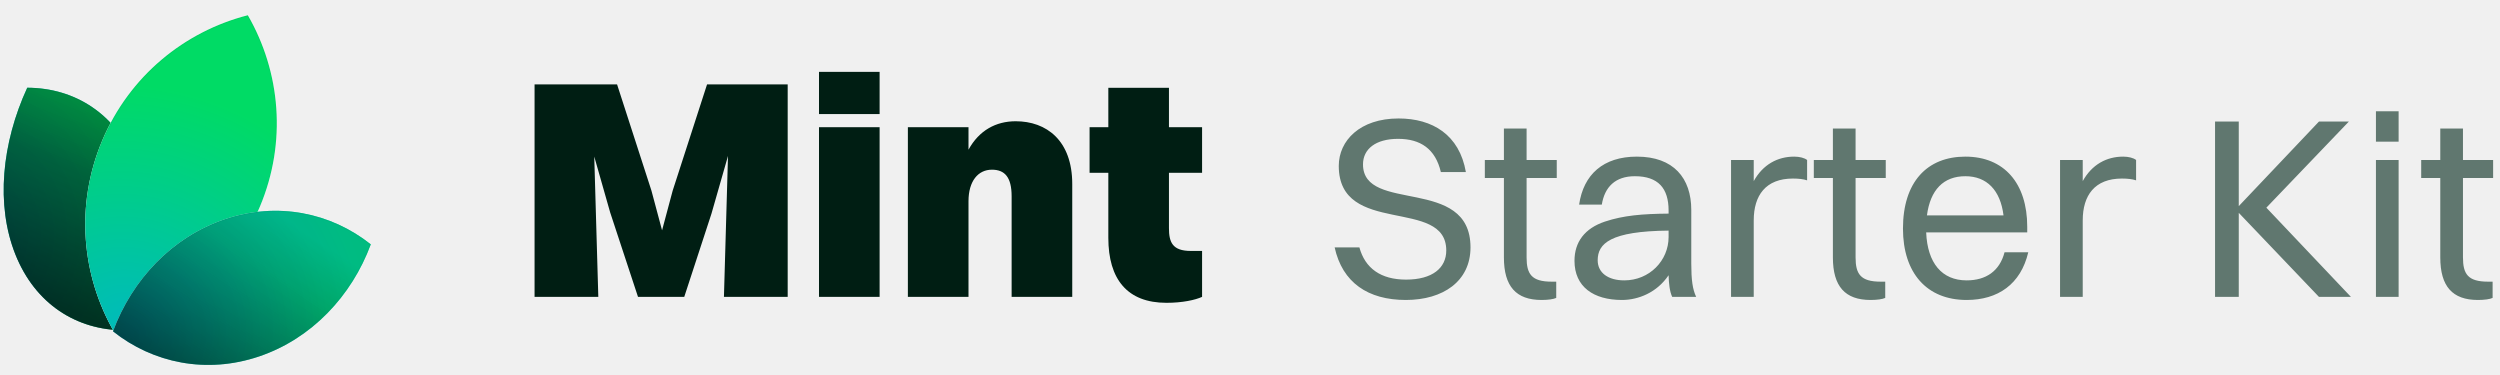
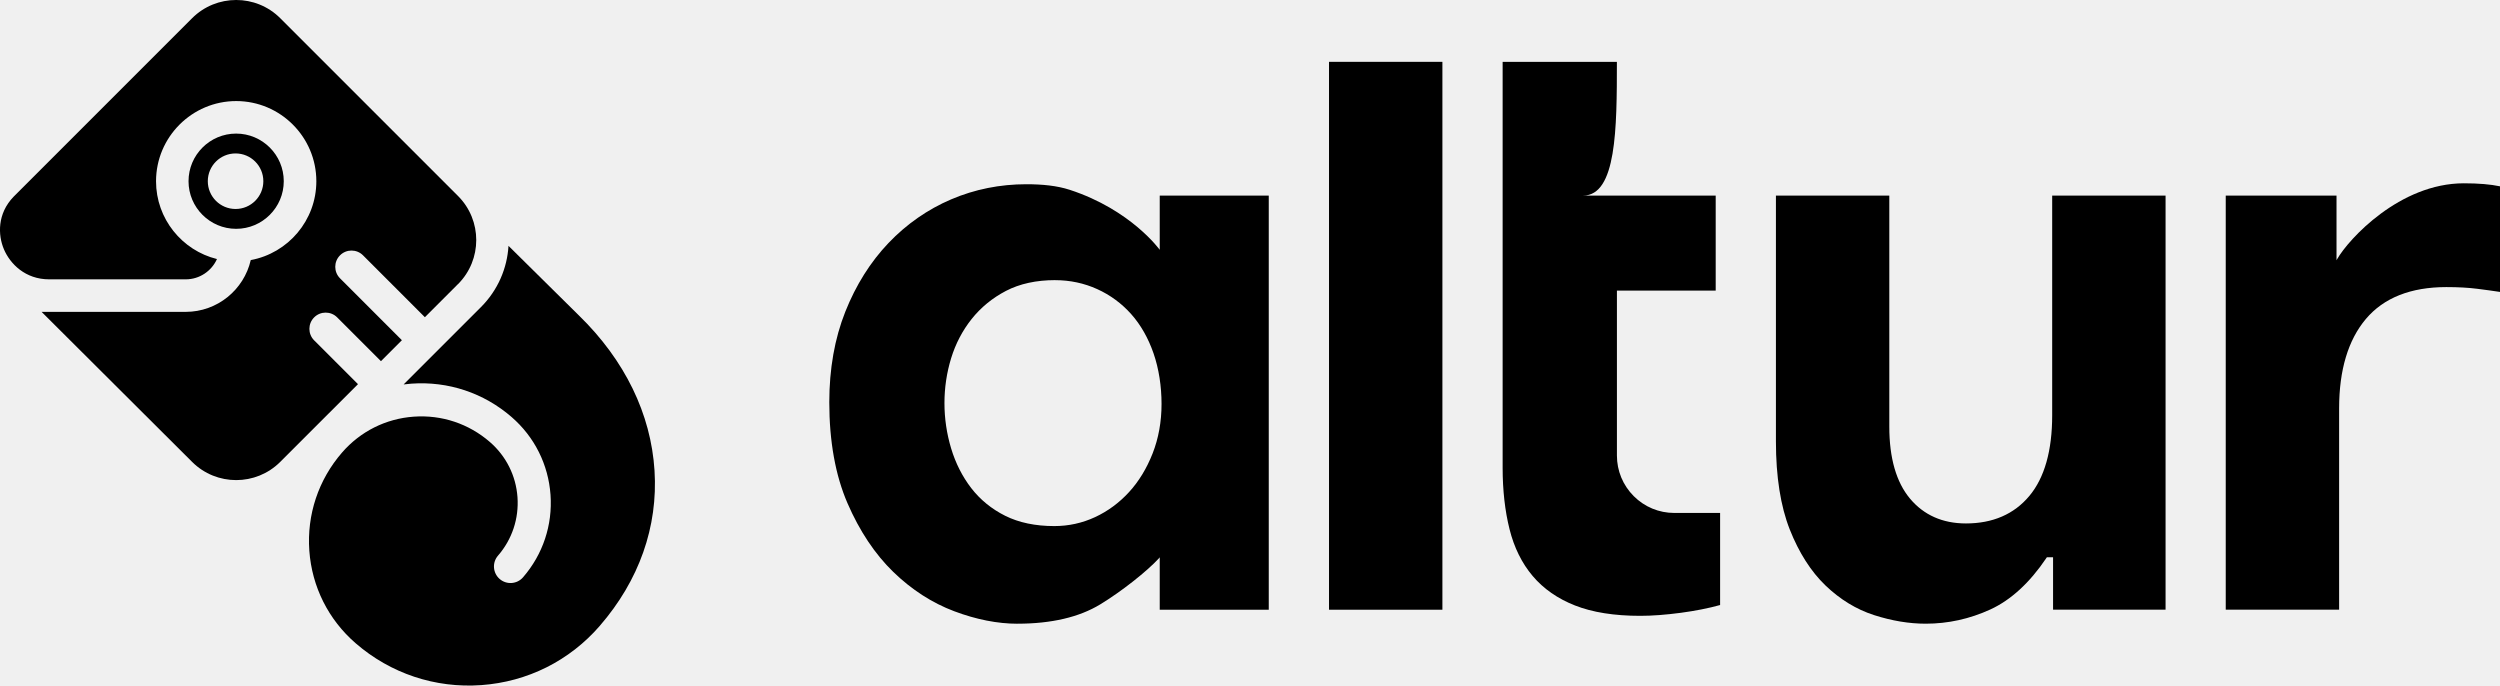
- <svg xmlns="http://www.w3.org/2000/svg" width="160" height="24" viewBox="0 0 160 24" fill="none">
-   <path d="M7.953 21.139C4.896 21.13 2.255 19.458 0.987 16.29C-0.28 13.121 0.109 9.163 1.744 5.615C4.801 5.624 7.442 7.296 8.71 10.465C9.977 13.633 9.588 17.591 7.953 21.139Z" fill="white" />
-   <path d="M7.953 21.139C4.896 21.13 2.255 19.458 0.987 16.29C-0.28 13.121 0.109 9.163 1.744 5.615C4.801 5.624 7.442 7.296 8.71 10.465C9.977 13.633 9.588 17.591 7.953 21.139Z" fill="url(#paint0_radial_115_86)" />
-   <path d="M7.953 21.139C4.896 21.13 2.255 19.458 0.987 16.29C-0.28 13.121 0.109 9.163 1.744 5.615C4.801 5.624 7.442 7.296 8.71 10.465C9.977 13.633 9.588 17.591 7.953 21.139Z" fill="black" fill-opacity="0.5" style="mix-blend-mode:hard-light" />
-   <path d="M7.953 21.139C4.896 21.13 2.255 19.458 0.987 16.29C-0.28 13.121 0.109 9.163 1.744 5.615C4.801 5.624 7.442 7.296 8.71 10.465C9.977 13.633 9.588 17.591 7.953 21.139Z" fill="url(#paint1_linear_115_86)" fill-opacity="0.5" style="mix-blend-mode:hard-light" />
-   <path d="M7.935 21.111C4.897 21.096 2.274 19.431 1.013 16.279C-0.248 13.124 0.136 9.182 1.762 5.643C4.8 5.659 7.423 7.324 8.684 10.476C9.945 13.63 9.561 17.572 7.935 21.111Z" stroke="url(#paint2_linear_115_86)" stroke-opacity="0.05" stroke-width="0.056" />
-   <path d="M7.31 21.257C11.354 20.221 14.884 17.375 16.628 13.236C18.373 9.097 17.945 4.587 15.86 0.976C11.816 2.012 8.287 4.858 6.542 8.998C4.797 13.137 5.225 17.646 7.31 21.257Z" fill="white" />
-   <path d="M7.31 21.257C11.354 20.221 14.884 17.375 16.628 13.236C18.373 9.097 17.945 4.587 15.86 0.976C11.816 2.012 8.287 4.858 6.542 8.998C4.797 13.137 5.225 17.646 7.31 21.257Z" fill="url(#paint3_radial_115_86)" />
-   <path d="M16.602 13.225C14.864 17.349 11.351 20.187 7.324 21.225C5.253 17.624 4.829 13.132 6.568 9.009C8.306 4.885 11.819 2.047 15.846 1.009C17.918 4.61 18.341 9.101 16.602 13.225Z" stroke="url(#paint4_linear_115_86)" stroke-opacity="0.05" stroke-width="0.056" />
-   <path d="M7.234 21.207C9.789 23.237 13.21 23.951 16.577 22.814C19.944 21.677 22.506 18.945 23.73 15.638C21.175 13.608 17.754 12.894 14.387 14.031C11.02 15.168 8.458 17.901 7.234 21.207Z" fill="white" />
-   <path d="M7.234 21.207C9.789 23.237 13.21 23.951 16.577 22.814C19.944 21.677 22.506 18.945 23.73 15.638C21.175 13.608 17.754 12.894 14.387 14.031C11.02 15.168 8.458 17.901 7.234 21.207Z" fill="url(#paint5_radial_115_86)" />
-   <path d="M7.234 21.207C9.789 23.237 13.21 23.951 16.577 22.814C19.944 21.677 22.506 18.945 23.73 15.638C21.175 13.608 17.754 12.894 14.387 14.031C11.02 15.168 8.458 17.901 7.234 21.207Z" fill="black" fill-opacity="0.2" style="mix-blend-mode:hard-light" />
-   <path d="M7.234 21.207C9.789 23.237 13.21 23.951 16.577 22.814C19.944 21.677 22.506 18.945 23.73 15.638C21.175 13.608 17.754 12.894 14.387 14.031C11.02 15.168 8.458 17.901 7.234 21.207Z" fill="url(#paint6_linear_115_86)" fill-opacity="0.5" style="mix-blend-mode:hard-light" />
-   <path d="M16.568 22.787C13.218 23.918 9.814 23.212 7.267 21.198C8.492 17.907 11.044 15.189 14.396 14.058C17.747 12.927 21.15 13.633 23.697 15.648C22.472 18.938 19.92 21.656 16.568 22.787Z" stroke="url(#paint7_linear_115_86)" stroke-opacity="0.05" stroke-width="0.056" />
-   <path d="M34.212 19V5.4H39.492L41.692 12.2L42.372 14.74L43.052 12.2L45.252 5.4H50.412V19H46.332L46.592 9.98L45.532 13.68L43.792 19H40.832L39.052 13.6L38.032 10.02L38.292 19H34.212ZM52.416 7.3V4.6H56.295V7.3H52.416ZM52.416 19V8.14H56.295V19H52.416ZM58.104 19V8.14H61.984V9.58C62.664 8.34 63.744 7.76 65.004 7.76C66.964 7.76 68.624 8.98 68.624 11.78V19H64.744V12.56C64.744 11.34 64.304 10.86 63.484 10.86C62.604 10.86 61.984 11.58 61.984 12.88V19H58.104ZM70.933 15.22V11.06H69.733V8.14H70.933V5.62H74.813V8.14H76.933V11.06H74.813V14.6C74.813 15.5 75.033 16.06 76.213 16.06H76.933V19C76.493 19.2 75.673 19.38 74.653 19.38C72.153 19.38 70.933 17.88 70.933 15.22Z" fill="#001E13" />
-   <path d="M87.232 10.519C87.232 13.687 94.112 11.229 94.112 15.832C94.112 17.994 92.364 19.198 89.971 19.198C87.562 19.198 85.912 18.093 85.417 15.832H87.001C87.364 17.169 88.371 17.895 89.987 17.895C91.671 17.895 92.561 17.152 92.561 16.03C92.561 12.598 85.681 15.155 85.681 10.618C85.681 9.001 87.034 7.582 89.509 7.582C91.671 7.582 93.403 8.621 93.816 11.014H92.215C91.868 9.529 90.912 8.886 89.476 8.886C88.057 8.886 87.232 9.529 87.232 10.519ZM96.25 16.476V11.393H95.029V10.239H96.25V8.226H97.702V10.239H99.632V11.393H97.702V16.476C97.702 17.532 98.015 18.026 99.302 18.026H99.599V19.066C99.434 19.148 99.071 19.198 98.659 19.198C97.025 19.198 96.25 18.323 96.25 16.476ZM102.516 13.093H101.064C101.345 11.162 102.615 10.024 104.76 10.024C107.103 10.024 108.242 11.393 108.242 13.44V16.888C108.242 17.895 108.324 18.521 108.555 19H107.021C106.856 18.654 106.806 18.142 106.79 17.614C106.047 18.72 104.859 19.198 103.803 19.198C101.988 19.198 100.767 18.357 100.767 16.69C100.767 15.486 101.427 14.611 102.714 14.182C103.902 13.786 105.107 13.687 106.79 13.671V13.473C106.79 12.053 106.13 11.278 104.628 11.278C103.374 11.278 102.698 11.971 102.516 13.093ZM102.252 16.657C102.252 17.465 102.929 17.944 103.952 17.944C105.569 17.944 106.79 16.674 106.79 15.172V14.759C103.061 14.793 102.252 15.585 102.252 16.657ZM110.787 19V10.239H112.239V11.591C112.833 10.519 113.774 10.024 114.83 10.024C115.176 10.024 115.49 10.107 115.655 10.239V11.542C115.407 11.46 115.094 11.427 114.747 11.427C112.998 11.427 112.239 12.515 112.239 14.1V19H110.787ZM117.305 16.476V11.393H116.084V10.239H117.305V8.226H118.757V10.239H120.688V11.393H118.757V16.476C118.757 17.532 119.071 18.026 120.358 18.026H120.655V19.066C120.49 19.148 120.127 19.198 119.714 19.198C118.081 19.198 117.305 18.323 117.305 16.476ZM129.809 16.145C129.33 18.192 127.862 19.198 125.865 19.198C123.324 19.198 121.79 17.482 121.79 14.627C121.79 11.658 123.324 10.024 125.783 10.024C128.258 10.024 129.743 11.723 129.743 14.512V14.875H123.275C123.357 16.838 124.281 17.944 125.865 17.944C127.103 17.944 127.977 17.35 128.291 16.145H129.809ZM125.783 11.278C124.38 11.278 123.539 12.152 123.324 13.786H128.225C128.027 12.169 127.152 11.278 125.783 11.278ZM131.843 19V10.239H133.295V11.591C133.889 10.519 134.829 10.024 135.885 10.024C136.232 10.024 136.545 10.107 136.71 10.239V11.542C136.463 11.46 136.149 11.427 135.803 11.427C134.054 11.427 133.295 12.515 133.295 14.1V19H131.843ZM141.763 19V7.78H143.281V13.192L148.413 7.78H150.327L145.047 13.291L150.459 19H148.413L143.281 13.621V19H141.763ZM152.06 9.067V7.12H153.512V9.067H152.06ZM152.06 19V10.239H153.512V19H152.06ZM156.178 16.476V11.393H154.957V10.239H156.178V8.226H157.63V10.239H159.56V11.393H157.63V16.476C157.63 17.532 157.943 18.026 159.23 18.026H159.527V19.066C159.362 19.148 158.999 19.198 158.587 19.198C156.953 19.198 156.178 18.323 156.178 16.476Z" fill="#002719" fill-opacity="0.6" />
-   <defs>
-     <radialGradient id="paint0_radial_115_86" cx="0" cy="0" r="1" gradientUnits="userSpaceOnUse" gradientTransform="translate(-3.00503 15.023) rotate(-10.029) scale(17.9572 17.784)">
-       <stop stop-color="#00B0BB" />
-       <stop offset="1" stop-color="#00DB65" />
-     </radialGradient>
-     <linearGradient id="paint1_linear_115_86" x1="7.39" y1="4.813" x2="1.63" y2="18.689" gradientUnits="userSpaceOnUse">
-       <stop stop-color="#18E299" />
-       <stop offset="1" />
-     </linearGradient>
-     <linearGradient id="paint2_linear_115_86" x1="7.948" y1="8.016" x2="1.761" y2="18.746" gradientUnits="userSpaceOnUse">
-       <stop />
-       <stop offset="1" stop-opacity="0" />
-     </linearGradient>
-     <radialGradient id="paint3_radial_115_86" cx="0" cy="0" r="1" gradientUnits="userSpaceOnUse" gradientTransform="translate(8.11404 20.8822) rotate(-75.7542) scale(21.6246 23.7772)">
-       <stop stop-color="#00BBBB" />
-       <stop offset="0.713" stop-color="#00DB65" />
-     </radialGradient>
-     <linearGradient id="paint4_linear_115_86" x1="7.602" y1="5.871" x2="15.556" y2="16.372" gradientUnits="userSpaceOnUse">
-       <stop />
-       <stop offset="1" stop-opacity="0" />
-     </linearGradient>
-     <radialGradient id="paint5_radial_115_86" cx="0" cy="0" r="1" gradientUnits="userSpaceOnUse" gradientTransform="translate(7.84537 21.5181) rotate(-20.3525) scale(18.5603 17.32)">
-       <stop stop-color="#00B0BB" />
-       <stop offset="1" stop-color="#00DB65" />
-     </radialGradient>
-     <linearGradient id="paint6_linear_115_86" x1="16.808" y1="13.007" x2="10.041" y2="22.994" gradientUnits="userSpaceOnUse">
-       <stop stop-color="#00B1BC" />
-       <stop offset="1" />
-     </linearGradient>
-     <linearGradient id="paint7_linear_115_86" x1="16.808" y1="13.007" x2="14.169" y2="23.841" gradientUnits="userSpaceOnUse">
-       <stop />
-       <stop offset="1" stop-opacity="0" />
-     </linearGradient>
-   </defs>
+ <svg xmlns="http://www.w3.org/2000/svg" id="Layer_1" data-name="Layer 1" viewBox="131.82 72.08 826.4 226.62">
+   <path d="M480.62,164.68c-6.26,0-11.73,1.2-16.25,3.55-4.51,2.35-8.33,5.48-11.37,9.31-3.03,3.81-5.31,8.18-6.78,12.97-1.46,4.77-2.2,9.76-2.2,14.82s.74,10.09,2.2,14.96c1.47,4.88,3.7,9.29,6.63,13.11,2.95,3.83,6.73,6.92,11.25,9.18,4.52,2.26,9.98,3.4,16.24,3.4,4.71,0,9.25-1,13.47-2.96,4.21-1.96,7.99-4.74,11.22-8.27,3.23-3.52,5.86-7.83,7.81-12.81,1.95-4.98,2.94-10.47,2.94-16.32s-.89-11.65-2.64-16.72c-1.76-5.08-4.24-9.44-7.38-12.97-3.14-3.53-6.92-6.32-11.24-8.28-4.32-1.96-9-2.96-13.9-2.96m-12.43,113.57c-6.62,0-13.67-1.39-20.97-4.14-7.28-2.74-14.05-7.11-20.11-12.98-6.06-5.88-11.16-13.52-15.15-22.73-3.98-9.2-6.01-20.43-6.01-33.36,0-11.03,1.78-21.09,5.29-29.92,3.51-8.83,8.32-16.47,14.29-22.73,5.97-6.25,12.93-11.1,20.7-14.42,7.77-3.32,16.13-5,24.84-5,5.3,0,10.18,.48,14.38,1.85,20.3,6.64,29.73,19.83,29.73,19.83v-17.92h36.04v136.89h-36.04v-17.34l-.23,.31c-3.99,4.35-12.42,11-19.43,15.26-6.97,4.24-16.17,6.39-27.34,6.39" />
+   <rect x="571.14" y="92.52" width="37.48" height="181.11" />
+   <path d="M674,275.65c-8.54,0-15.78-1.15-21.54-3.42-5.73-2.25-10.44-5.53-14-9.75-3.57-4.22-6.14-9.42-7.64-15.44-1.52-6.05-2.29-12.89-2.29-20.33V92.52h37.77c0,22.06-.13,44.21-11.18,44.21h43.84v31.42h-32.65v54.51c0,5.07,1.98,9.84,5.56,13.42,3.58,3.58,8.34,5.56,13.42,5.56h15.13v30.44c-3.83,1.06-8.18,1.92-12.92,2.56-4.99,.67-9.53,1.01-13.48,1.01" />
+   <path d="M768.38,278.25c-5.48,0-11.23-.96-17.1-2.85-5.83-1.88-11.23-5.18-16.03-9.79-4.81-4.62-8.78-10.85-11.81-18.51-3.03-7.68-4.57-17.45-4.57-29.05v-81.31h37.48v76.39c0,10.35,2.3,18.34,6.83,23.76,4.56,5.45,10.79,8.22,18.5,8.22,8.87,0,15.92-3.06,20.96-9.09,5.01-5.99,7.55-14.95,7.55-26.65v-72.64h37.48v136.89h-37.19v-17.34h-2.04l-.23,.34c-5.48,8.13-11.7,13.82-18.47,16.93-6.8,3.12-13.99,4.7-21.35,4.7" />
+   <path d="M867.56,273.63V136.73h36.62v21.38l.22-.39c3.78-6.62,20.69-25.05,41.87-25.05,4.81,0,8.83,.34,11.95,1v34.91c-2.27-.34-4.74-.69-7.38-1.02-3.01-.39-6.49-.58-10.36-.58-11.74,0-20.69,3.54-26.59,10.53-5.87,6.95-8.85,16.89-8.85,29.54v66.57h-37.48Z" />
+   <path d="M209.69,141.16c-5.07,0-9.18-4.11-9.18-9.18s4.11-9.18,9.18-9.18,9.18,4.11,9.18,9.18-4.11,9.18-9.18,9.18m.19-24.92c-8.68,0-15.74,7.06-15.74,15.74s7.06,15.74,15.74,15.74,15.74-7.06,15.74-15.74-7.06-15.74-15.74-15.74" />
+   <path d="M283.21,165.99l-10.94,10.95-20.45-20.46c-2.1-2.1-5.51-2.1-7.6,0-2.1,2.1-2.1,5.5,0,7.6l20.45,20.46-6.92,6.93-14.48-14.48c-2.1-2.1-5.5-2.1-7.6,0-2.1,2.1-2.1,5.5,0,7.6l14.48,14.48-25.69,25.69c-8.03,8.03-21.1,8.03-29.14,0l-49.75-49.59h47.64c10.46,0,19.26-7.33,21.5-17.12,12.31-2.27,21.68-13.09,21.68-26.06,0-14.61-11.89-26.5-26.49-26.5s-26.5,11.89-26.5,26.5c0,12.42,8.59,22.87,20.14,25.72-1.77,3.95-5.74,6.71-10.33,6.71h-45.13c-7.92,0-12.92-5.13-14.96-9.93-2.01-4.73-2.22-11.78,3.19-17.38,.08-.08,.16-.16,.25-.25l58.76-58.76c8.04-8.03,21.11-8.03,29.14,0l31.91,31.91,24.83,24.83,2.02,2.02c8.04,8.04,8.04,21.1,0,29.14" />
+   <path d="M330.1,278.95c-10.01,11.55-23.92,18.51-39.17,19.6-15.24,1.09-30-3.83-41.55-13.84-9.02-7.82-14.45-18.68-15.31-30.58-.85-11.9,2.99-23.43,10.81-32.45,6.07-7,14.49-11.21,23.72-11.87,9.23-.66,18.17,2.32,25.16,8.38,5.37,4.66,8.61,11.13,9.12,18.22,.5,7.09-1.78,13.97-6.44,19.34-1.98,2.28-1.73,5.74,.55,7.72,2.29,1.98,5.74,1.73,7.72-.55,6.57-7.58,9.8-17.27,9.09-27.28-.72-10.01-5.29-19.14-12.87-25.71-9.21-7.98-20.96-11.89-33.11-11.03-.86,.06-1.73,.15-2.58,.26l25.57-25.57c5.62-5.62,8.66-12.87,9.1-20.24l23.27,23c15.18,14.79,23.82,32.54,25,51.29,1.17,18.57-5.09,36.31-18.08,51.3" />
</svg>
